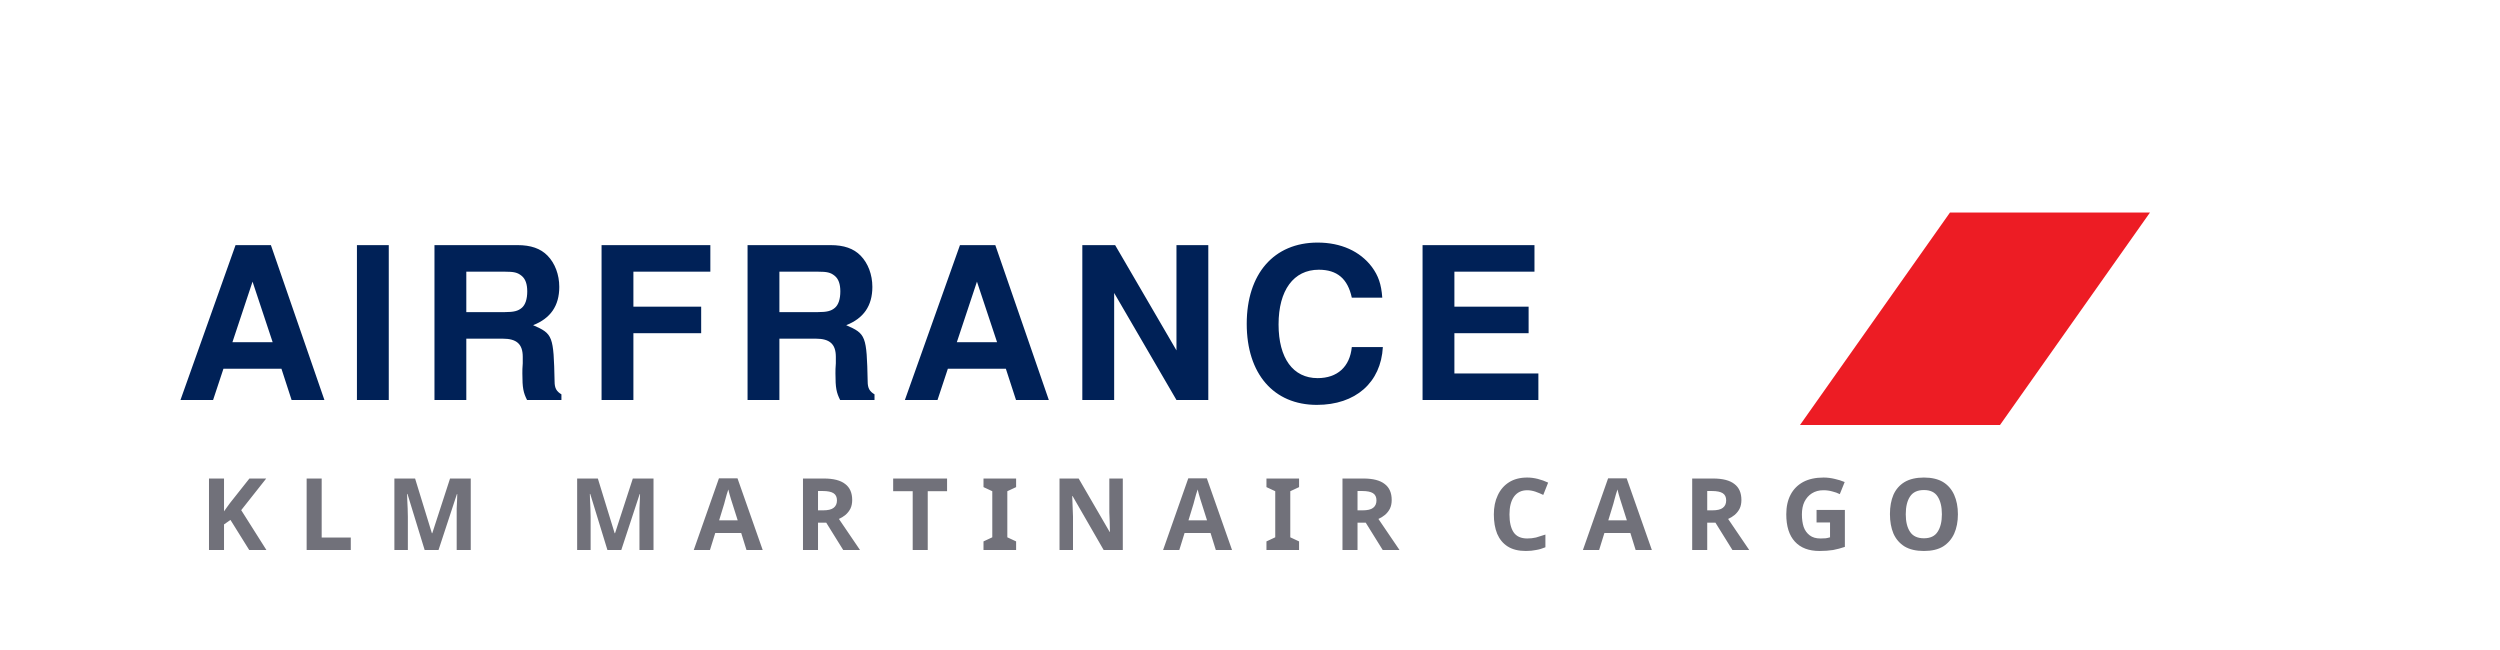
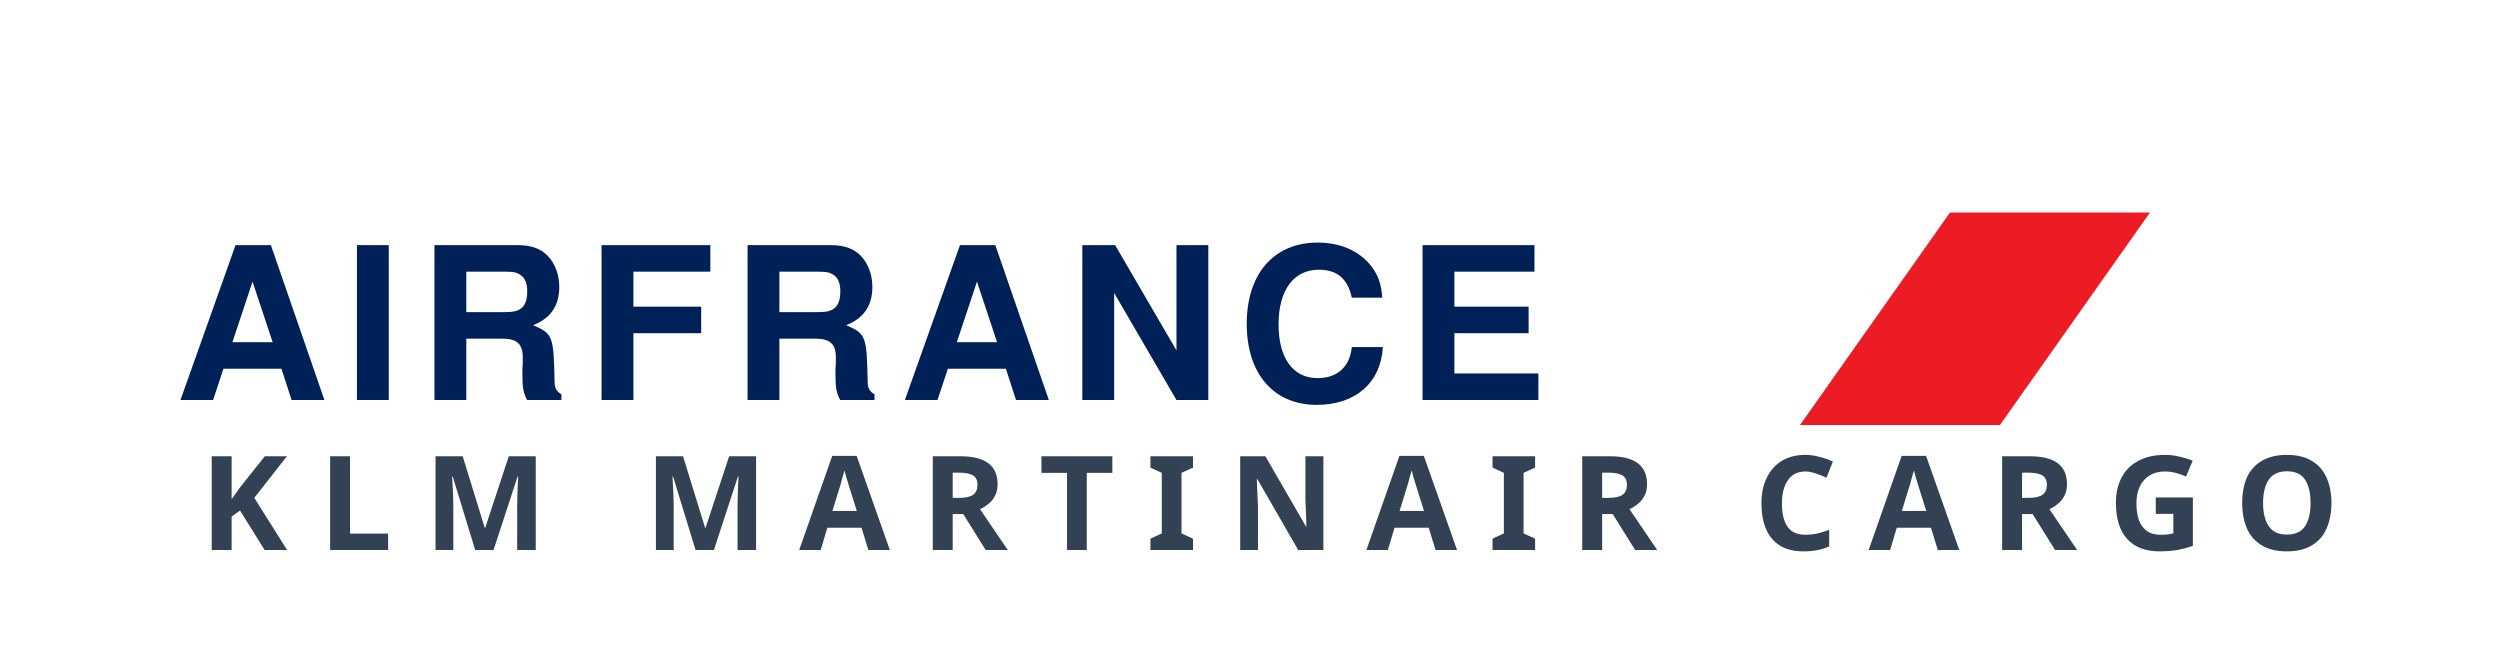
- <svg xmlns="http://www.w3.org/2000/svg" viewBox="0 0 200 52" fill="none">
+ <svg xmlns="http://www.w3.org/2000/svg" text-rendering="geometricPrecision" shape-rendering="geometricPrecision" viewBox="0 0 200 52" fill="none">
  <g transform="translate(14, 12)">
    <text x="0" y="20" font-family="Helvetica, Arial, sans-serif" font-size="17" font-weight="900" fill="#002157" letter-spacing="1.2">AIRFRANCE</text>
    <path d="M142 5 L158 5 L146 22 L130 22 Z" fill="#ED1C24" />
-     <text x="2" y="32" font-family="system-ui, sans-serif" font-size="8" font-weight="700" fill="#71717A" letter-spacing="2.5">KLM MARTINAIR CARGO</text>
+     <text x="2" y="32" font-family="system-ui, sans-serif" font-size="10.5" font-weight="800" fill="#334155" letter-spacing="2.5">KLM MARTINAIR CARGO</text>
  </g>
</svg>
